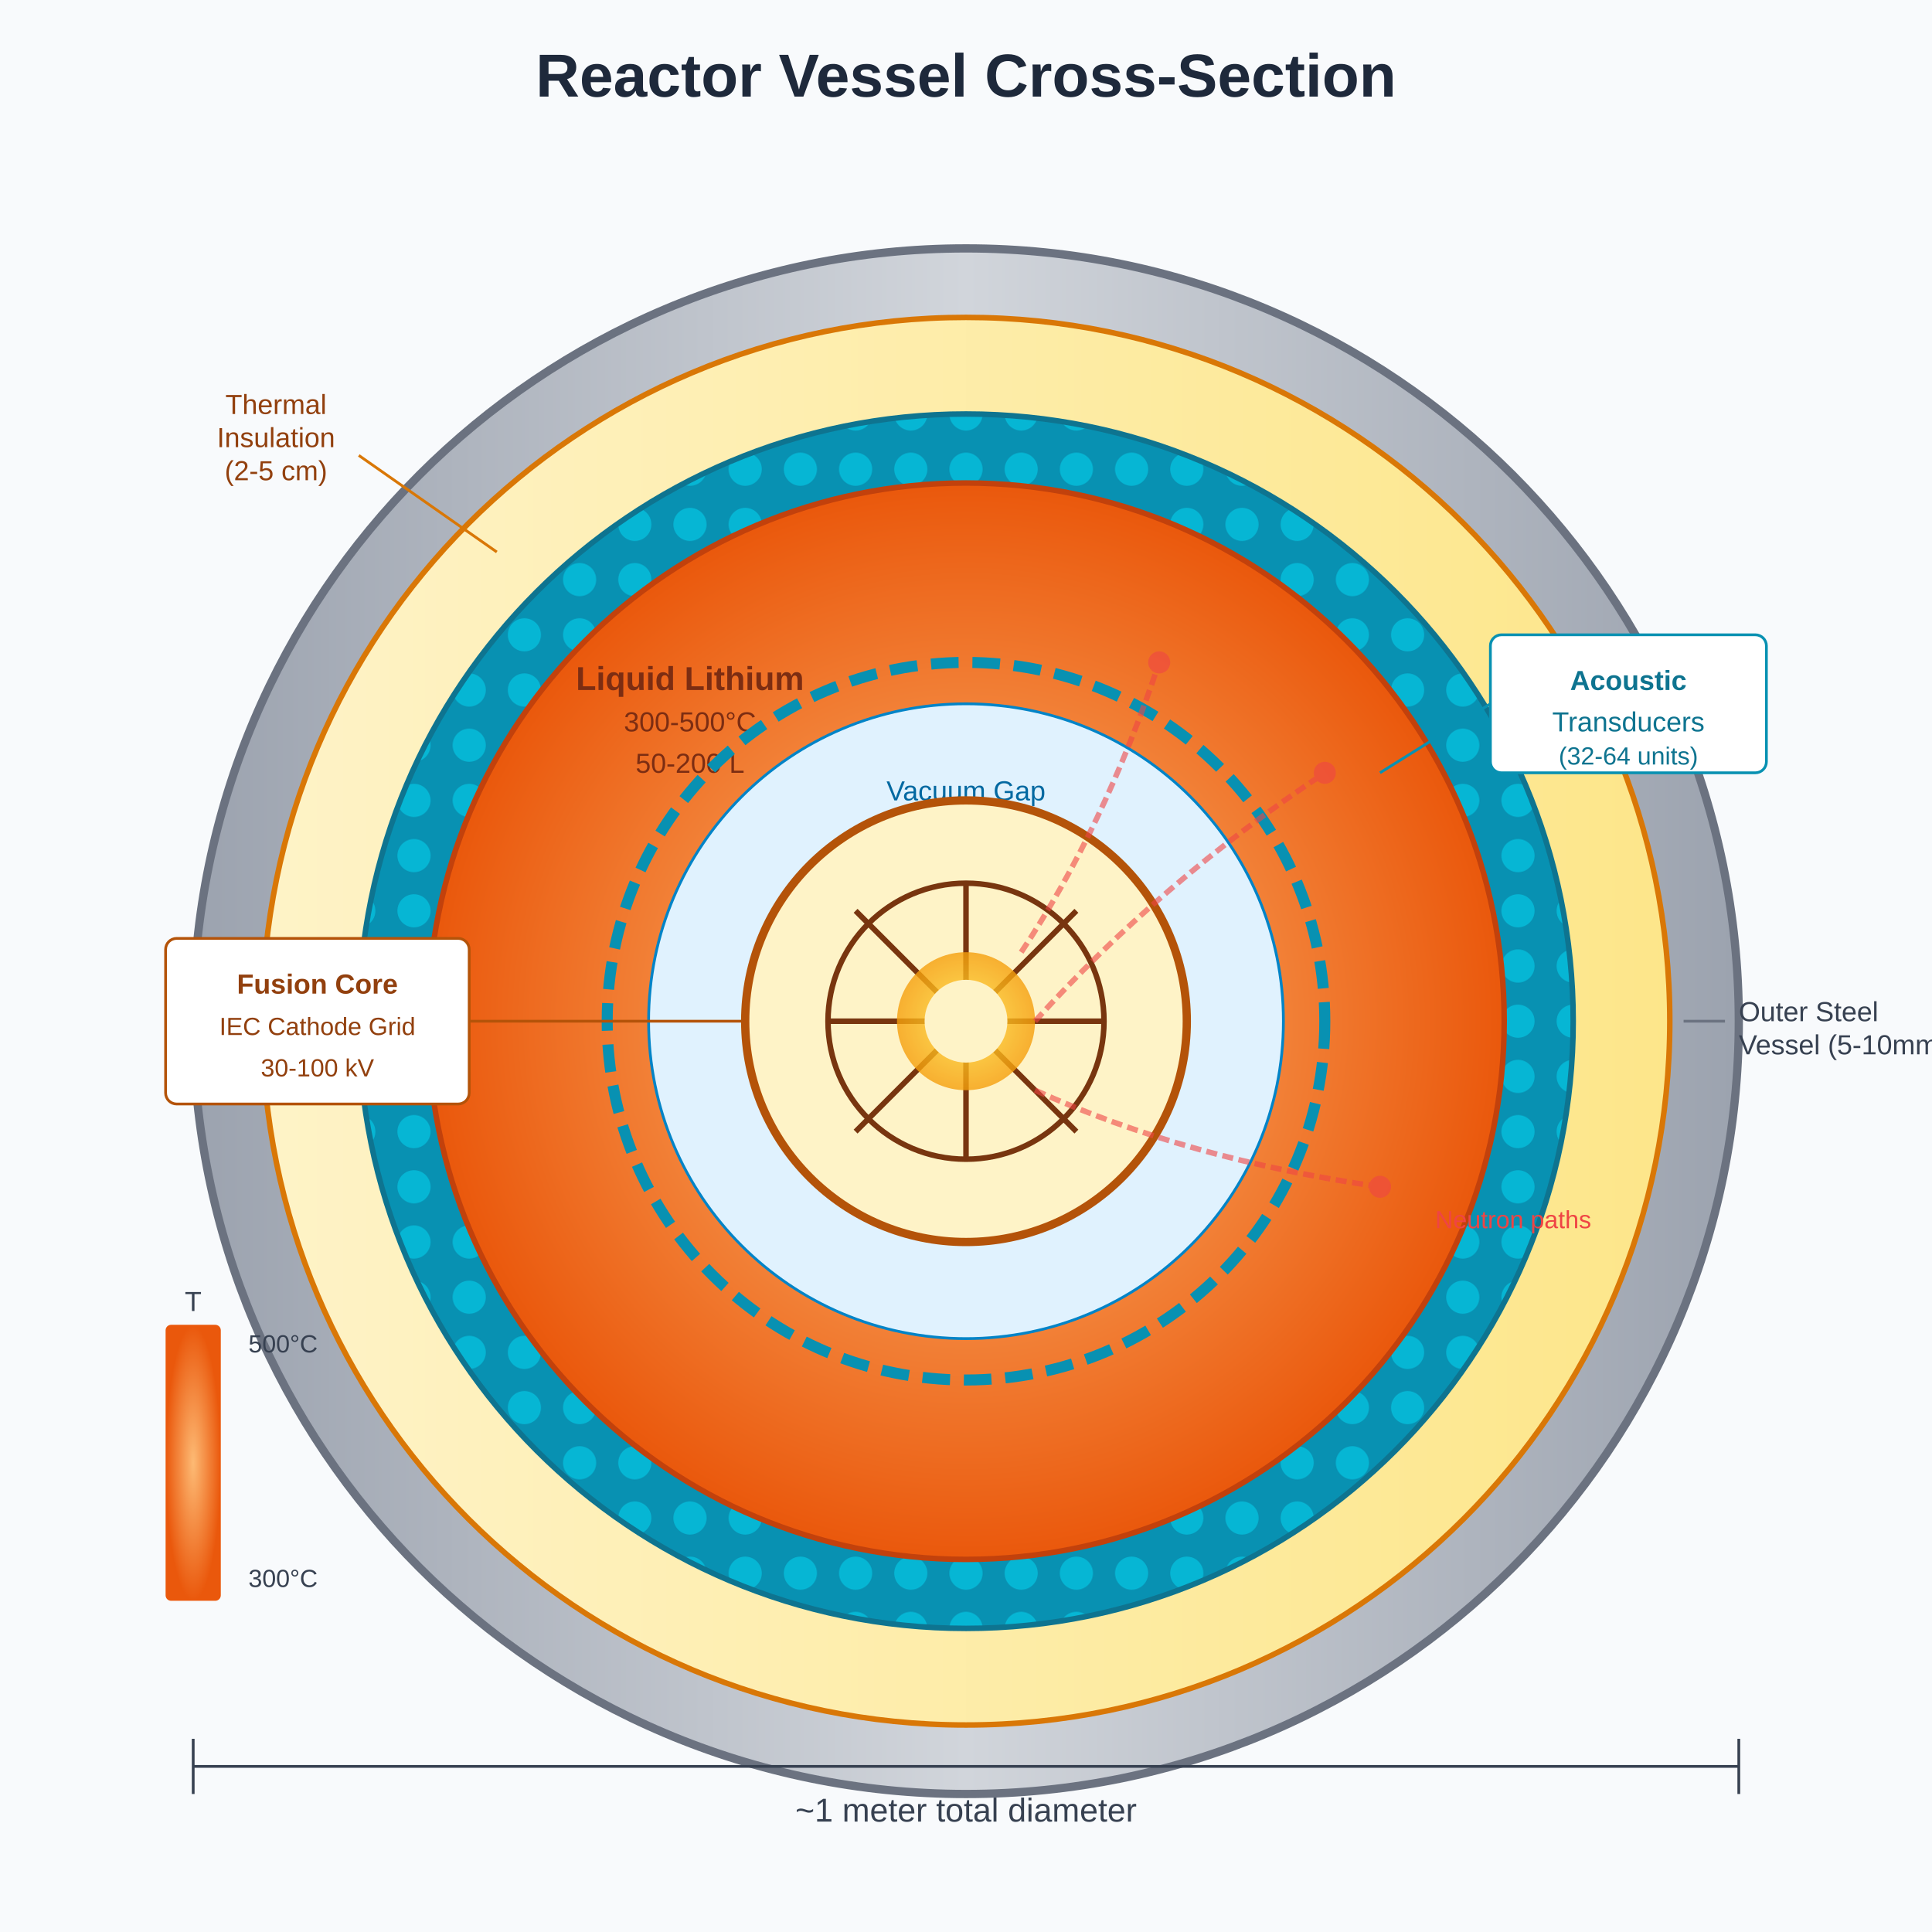
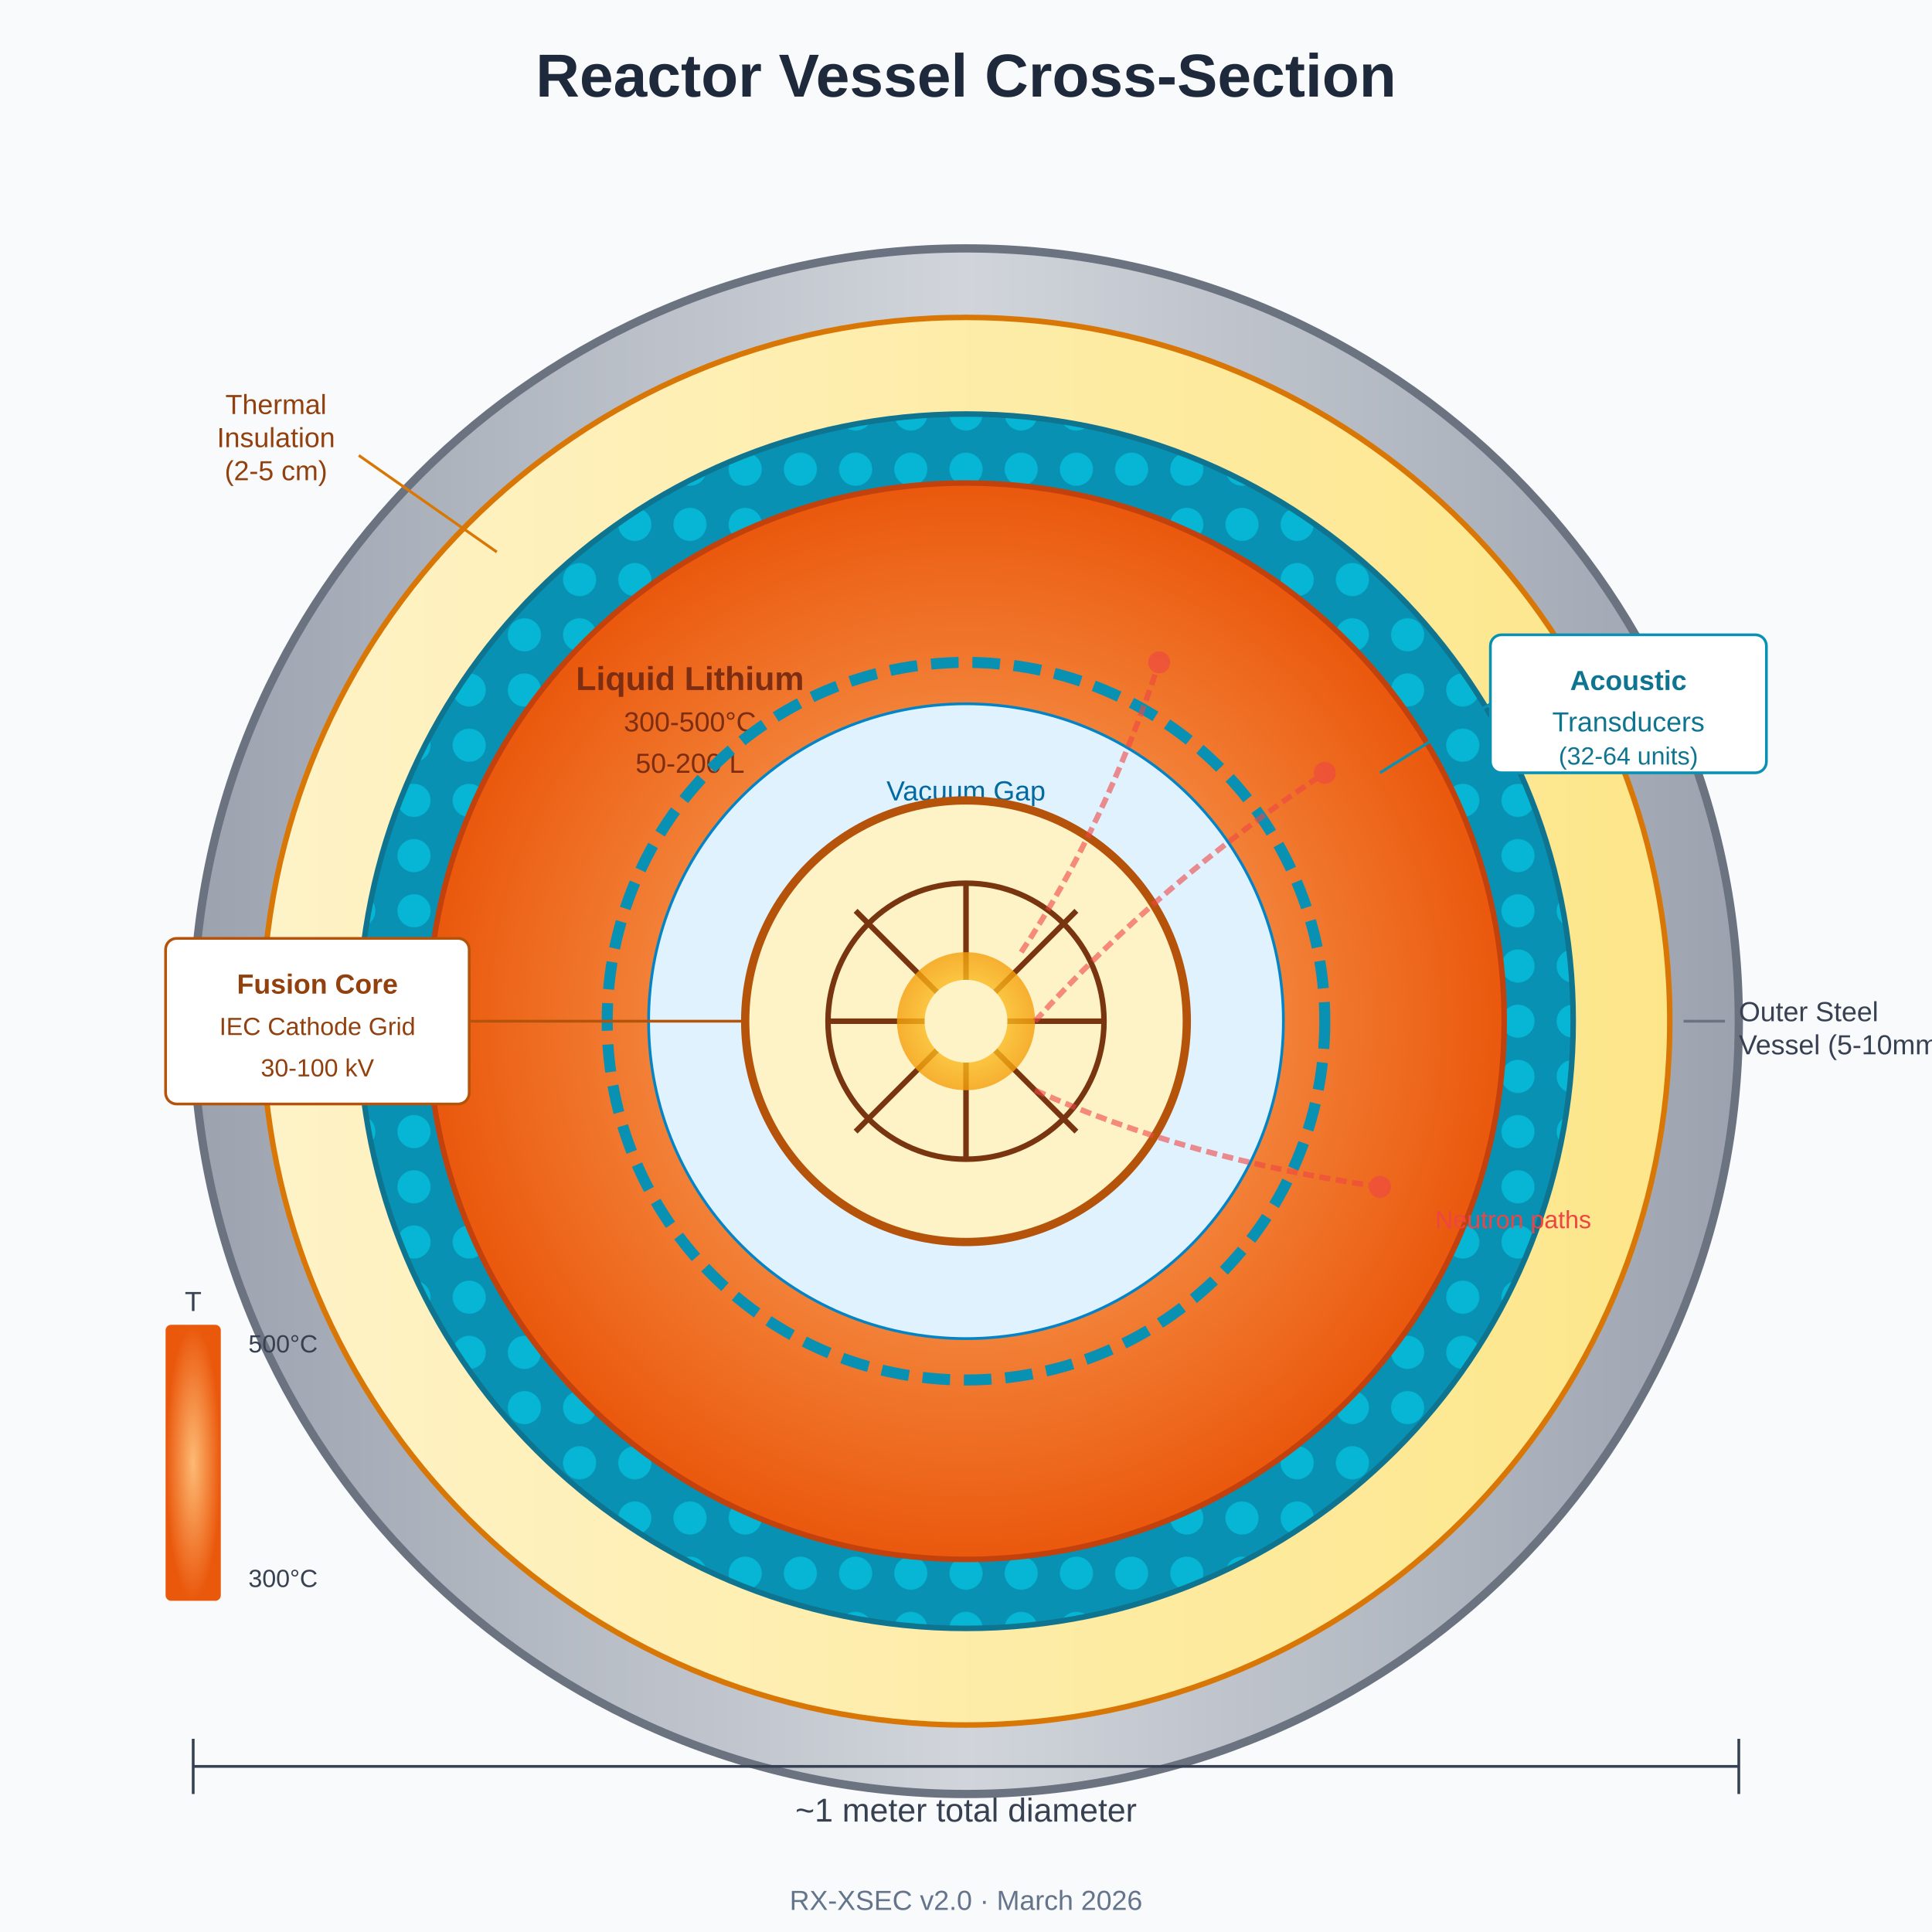
<svg xmlns="http://www.w3.org/2000/svg" viewBox="0 0 700 700">
  <defs>
    <radialGradient id="plasmaGrad" cx="50%" cy="50%" r="50%">
      <stop offset="0%" style="stop-color:#fef3c7" />
      <stop offset="50%" style="stop-color:#fbbf24" />
      <stop offset="100%" style="stop-color:#f59e0b" />
    </radialGradient>
    <radialGradient id="lithiumGrad" cx="50%" cy="50%" r="50%">
      <stop offset="0%" style="stop-color:#fdba74" />
      <stop offset="100%" style="stop-color:#ea580c" />
    </radialGradient>
    <linearGradient id="steelGrad" x1="0%" y1="0%" x2="100%" y2="0%">
      <stop offset="0%" style="stop-color:#9ca3af" />
      <stop offset="50%" style="stop-color:#d1d5db" />
      <stop offset="100%" style="stop-color:#9ca3af" />
    </linearGradient>
    <linearGradient id="insulationGrad" x1="0%" y1="0%" x2="100%" y2="0%">
      <stop offset="0%" style="stop-color:#fef3c7" />
      <stop offset="100%" style="stop-color:#fde68a" />
    </linearGradient>
    <pattern id="transducerPattern" patternUnits="userSpaceOnUse" width="20" height="20">
      <rect width="20" height="20" fill="#0891b2" />
      <circle cx="10" cy="10" r="6" fill="#06b6d4" />
    </pattern>
  </defs>
  <rect width="700" height="700" fill="#f8fafc" />
  <text x="350" y="35" font-family="Arial, sans-serif" font-size="22" font-weight="bold" fill="#1e293b" text-anchor="middle">Reactor Vessel Cross-Section</text>
  <circle cx="350" cy="370" r="280" fill="url(#steelGrad)" stroke="#6b7280" stroke-width="3" />
  <text x="630" y="370" font-family="Arial, sans-serif" font-size="10" fill="#374151" text-anchor="start">Outer Steel</text>
  <text x="630" y="382" font-family="Arial, sans-serif" font-size="10" fill="#374151" text-anchor="start">Vessel (5-10mm)</text>
  <line x1="610" y1="370" x2="625" y2="370" stroke="#6b7280" stroke-width="1" />
  <circle cx="350" cy="370" r="255" fill="url(#insulationGrad)" stroke="#d97706" stroke-width="2" />
  <text x="100" y="150" font-family="Arial, sans-serif" font-size="10" fill="#92400e" text-anchor="middle">Thermal</text>
  <text x="100" y="162" font-family="Arial, sans-serif" font-size="10" fill="#92400e" text-anchor="middle">Insulation</text>
  <text x="100" y="174" font-family="Arial, sans-serif" font-size="10" fill="#92400e" text-anchor="middle">(2-5 cm)</text>
  <line x1="130" y1="165" x2="180" y2="200" stroke="#d97706" stroke-width="1" />
  <circle cx="350" cy="370" r="220" fill="url(#transducerPattern)" stroke="#0e7490" stroke-width="2" />
  <circle cx="350" cy="370" r="195" fill="url(#lithiumGrad)" stroke="#c2410c" stroke-width="2" />
  <text x="250" y="250" font-family="Arial, sans-serif" font-size="12" font-weight="bold" fill="#7c2d12" text-anchor="middle">Liquid Lithium</text>
  <text x="250" y="265" font-family="Arial, sans-serif" font-size="10" fill="#7c2d12" text-anchor="middle">300-500°C</text>
  <text x="250" y="280" font-family="Arial, sans-serif" font-size="10" fill="#7c2d12" text-anchor="middle">50-200 L</text>
  <circle cx="350" cy="370" r="130" fill="none" stroke="#0891b2" stroke-width="4" stroke-dasharray="10,5" />
  <circle cx="350" cy="370" r="115" fill="#e0f2fe" stroke="#0284c7" stroke-width="1" />
  <text x="350" y="290" font-family="Arial, sans-serif" font-size="10" fill="#0369a1" text-anchor="middle">Vacuum Gap</text>
  <text x="350" y="302" font-family="Arial, sans-serif" font-size="9" fill="#0369a1" text-anchor="middle">(1-5 cm)</text>
  <circle cx="350" cy="370" r="80" fill="#fef3c7" stroke="#b45309" stroke-width="3" />
  <circle cx="350" cy="370" r="50" fill="none" stroke="#78350f" stroke-width="2" />
  <line x1="310" y1="330" x2="390" y2="410" stroke="#78350f" stroke-width="2" />
  <line x1="390" y1="330" x2="310" y2="410" stroke="#78350f" stroke-width="2" />
  <line x1="300" y1="370" x2="400" y2="370" stroke="#78350f" stroke-width="2" />
  <line x1="350" y1="320" x2="350" y2="420" stroke="#78350f" stroke-width="2" />
  <circle cx="350" cy="370" r="25" fill="url(#plasmaGrad)" opacity="0.8" />
  <circle cx="350" cy="370" r="15" fill="#fef3c7" />
  <rect x="540" y="230" width="100" height="50" rx="4" fill="white" stroke="#0891b2" stroke-width="1" />
  <text x="590" y="250" font-family="Arial, sans-serif" font-size="10" fill="#0e7490" text-anchor="middle" font-weight="bold">Acoustic</text>
  <text x="590" y="265" font-family="Arial, sans-serif" font-size="10" fill="#0e7490" text-anchor="middle">Transducers</text>
  <text x="590" y="277" font-family="Arial, sans-serif" font-size="9" fill="#0e7490" text-anchor="middle">(32-64 units)</text>
  <line x1="540" y1="255" x2="500" y2="280" stroke="#0891b2" stroke-width="1" />
  <rect x="60" y="340" width="110" height="60" rx="4" fill="white" stroke="#b45309" stroke-width="1" />
  <text x="115" y="360" font-family="Arial, sans-serif" font-size="10" fill="#92400e" text-anchor="middle" font-weight="bold">Fusion Core</text>
  <text x="115" y="375" font-family="Arial, sans-serif" font-size="9" fill="#92400e" text-anchor="middle">IEC Cathode Grid</text>
  <text x="115" y="390" font-family="Arial, sans-serif" font-size="9" fill="#92400e" text-anchor="middle">30-100 kV</text>
  <line x1="170" y1="370" x2="270" y2="370" stroke="#b45309" stroke-width="1" />
  <line x1="350" y1="640" x2="70" y2="640" stroke="#374151" stroke-width="1" />
  <line x1="350" y1="640" x2="630" y2="640" stroke="#374151" stroke-width="1" />
  <line x1="70" y1="630" x2="70" y2="650" stroke="#374151" stroke-width="1" />
  <line x1="630" y1="630" x2="630" y2="650" stroke="#374151" stroke-width="1" />
  <text x="350" y="660" font-family="Arial, sans-serif" font-size="12" fill="#374151" text-anchor="middle">~1 meter total diameter</text>
  <g opacity="0.6">
    <path d="M375 370 Q 420 320 480 280" stroke="#ef4444" stroke-width="2" fill="none" stroke-dasharray="4,2" />
    <path d="M370 345 Q 400 300 420 240" stroke="#ef4444" stroke-width="2" fill="none" stroke-dasharray="4,2" />
    <path d="M375 395 Q 430 420 500 430" stroke="#ef4444" stroke-width="2" fill="none" stroke-dasharray="4,2" />
    <circle cx="480" cy="280" r="4" fill="#ef4444" />
    <circle cx="420" cy="240" r="4" fill="#ef4444" />
    <circle cx="500" cy="430" r="4" fill="#ef4444" />
  </g>
  <text x="520" y="445" font-family="Arial, sans-serif" font-size="9" fill="#ef4444">Neutron paths</text>
  <rect x="60" y="480" width="20" height="100" rx="2" fill="url(#lithiumGrad)" />
  <text x="70" y="475" font-family="Arial, sans-serif" font-size="10" fill="#374151" text-anchor="middle">T</text>
  <text x="90" y="490" font-family="Arial, sans-serif" font-size="9" fill="#374151">500°C</text>
  <text x="90" y="575" font-family="Arial, sans-serif" font-size="9" fill="#374151">300°C</text>
+   <text x="350" y="692" font-family="Arial, sans-serif" font-size="10" fill="#64748b" text-anchor="middle">RX-XSEC v2.0 · March 2026</text>
</svg>
